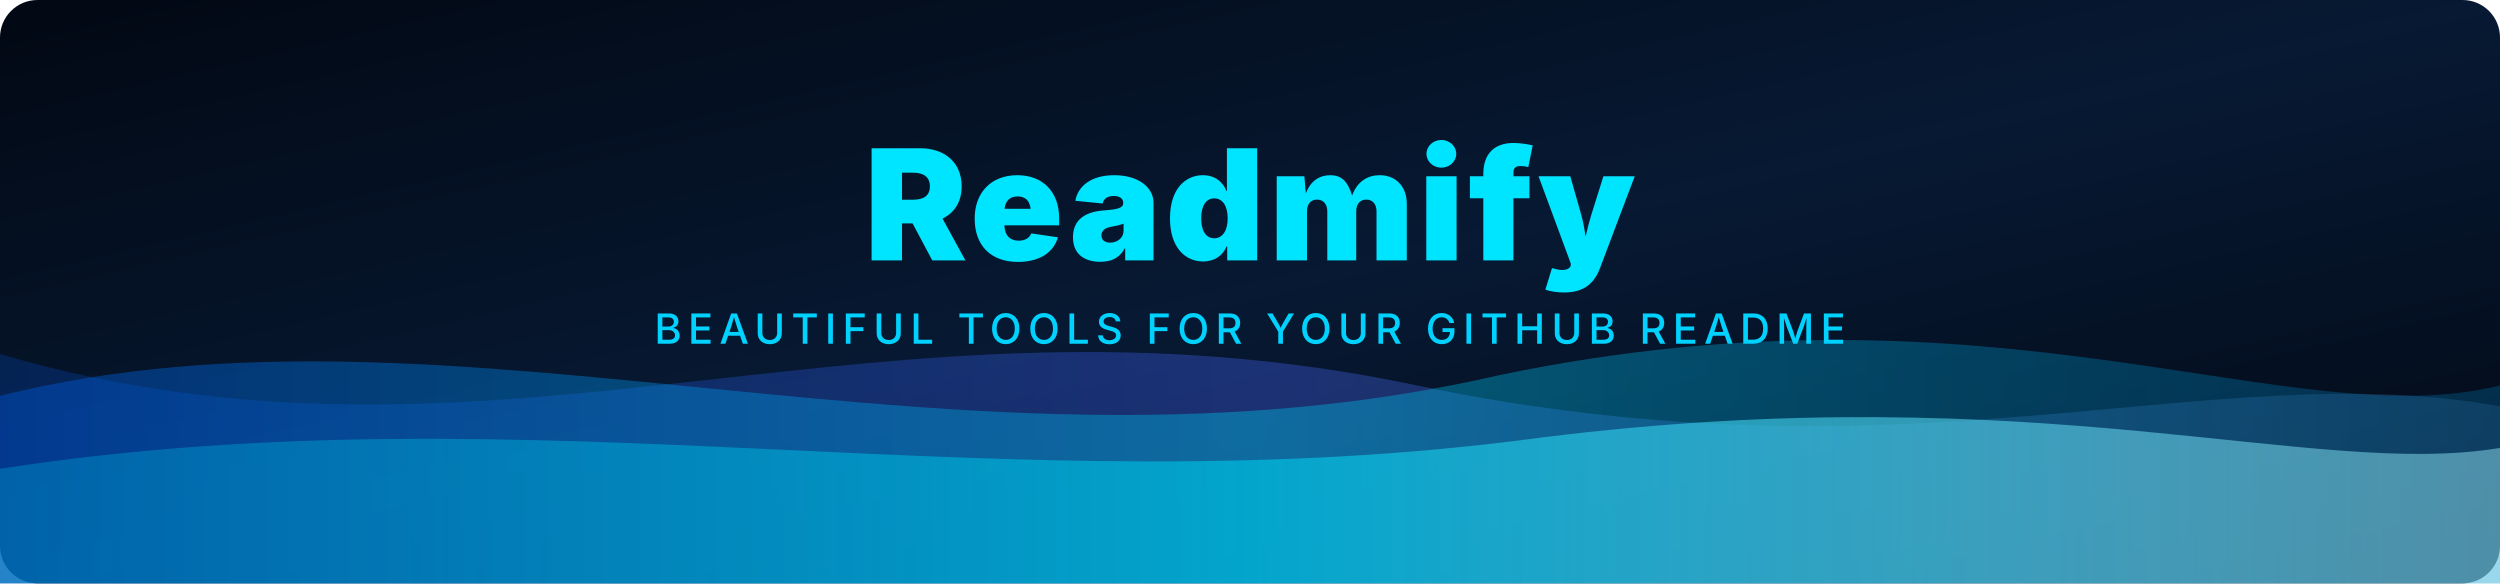
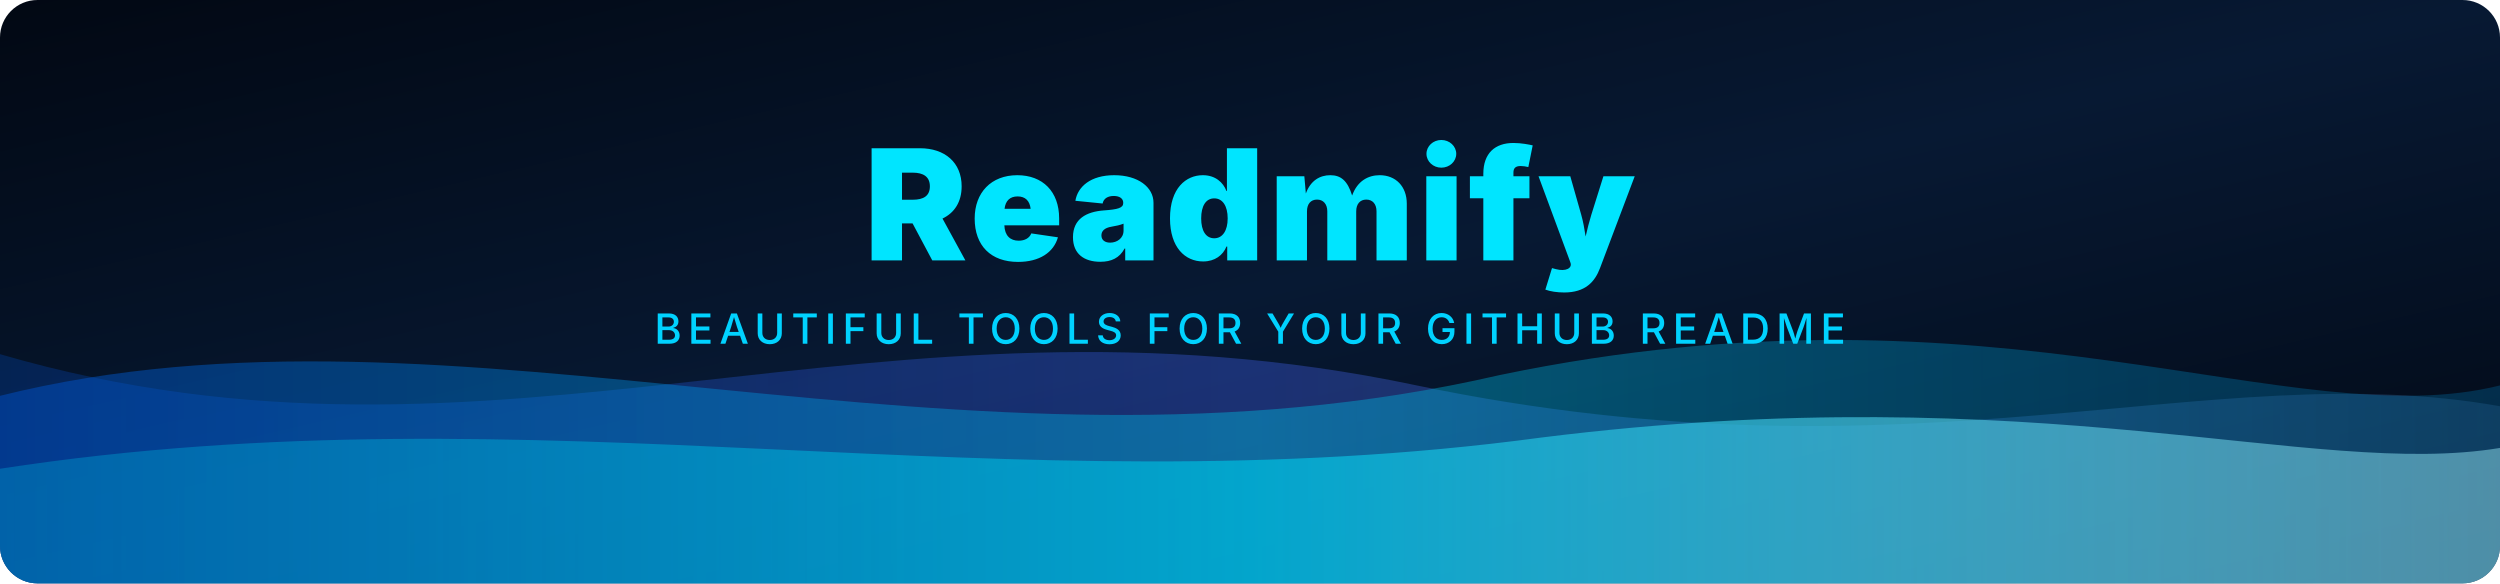
<svg xmlns="http://www.w3.org/2000/svg" viewBox="0 0 1200 280" width="100%" height="100%">
  <defs>
+     <clipPath id="cardClip">
+       <rect width="1200" height="280" rx="18" />
+     </clipPath>
    <linearGradient id="bgGrad" x1="0%" y1="0%" x2="100%" y2="100%">
      <stop offset="0%" stop-color="#020813" />
      <stop offset="50%" stop-color="#071933" />
      <stop offset="100%" stop-color="#020813" />
    </linearGradient>
    <linearGradient id="waveBack" x1="0%" y1="0%" x2="100%" y2="0%">
      <stop offset="0%" stop-color="#0052d4" stop-opacity="0.25" />
      <stop offset="50%" stop-color="#4364f7" stop-opacity="0.35" />
      <stop offset="100%" stop-color="#6fb1fc" stop-opacity="0.15" />
    </linearGradient>
    <linearGradient id="waveMid" x1="0%" y1="0%" x2="100%" y2="0%">
      <stop offset="0%" stop-color="#0052d4" stop-opacity="0.45" />
      <stop offset="50%" stop-color="#00b4d8" stop-opacity="0.45" />
      <stop offset="100%" stop-color="#0077b6" stop-opacity="0.3" />
    </linearGradient>
    <linearGradient id="waveFront" x1="0%" y1="0%" x2="100%" y2="0%">
      <stop offset="0%" stop-color="#0077b6" stop-opacity="0.65" />
      <stop offset="50%" stop-color="#00b4d8" stop-opacity="0.8" />
      <stop offset="100%" stop-color="#90e0ef" stop-opacity="0.5" />
    </linearGradient>
  </defs>
-   <rect width="1200" height="280" rx="18" fill="url(#bgGrad)" />
-   <path d="M0,170 C240,240 420,130 680,185 C920,235 1060,170 1200,195 L1200,280 L0,280 Z" fill="url(#waveBack)" />
-   <path d="M0,190 C220,135 460,240 720,180 C960,130 1100,210 1200,185 L1200,280 L0,280 Z" fill="url(#waveMid)" />
-   <path d="M0,225 C260,185 480,245 740,210 C980,180 1110,230 1200,215 L1200,280 L0,280 Z" fill="url(#waveFront)" />
-   <text x="600" y="125" text-anchor="middle" font-family="-apple-system, BlinkMacSystemFont, sans-serif" font-weight="900" font-size="74" fill="#00e5ff" letter-spacing="2">Readmify</text>
-   <text x="600" y="165" text-anchor="middle" font-family="-apple-system, BlinkMacSystemFont, sans-serif" font-weight="500" font-size="20" fill="#00d2ff" letter-spacing="3">BEAUTIFUL TOOLS FOR YOUR GITHUB README</text>
+   <g clip-path="url(#cardClip)">
+     <rect width="1200" height="280" fill="url(#bgGrad)" />
+     <path d="M0,170 C240,240 420,130 680,185 C920,235 1060,170 1200,195 L1200,280 L0,280 Z" fill="url(#waveBack)" />
+     <path d="M0,190 C220,135 460,240 720,180 C960,130 1100,210 1200,185 L1200,280 L0,280 Z" fill="url(#waveMid)" />
+     <path d="M0,225 C260,185 480,245 740,210 C980,180 1110,230 1200,215 L1200,280 L0,280 Z" fill="url(#waveFront)" />
+     <text x="600" y="125" text-anchor="middle" font-family="-apple-system, BlinkMacSystemFont, sans-serif" font-weight="900" font-size="74" fill="#00e5ff" letter-spacing="2">Readmify</text>
+     <text x="600" y="165" text-anchor="middle" font-family="-apple-system, BlinkMacSystemFont, sans-serif" font-weight="500" font-size="20" fill="#00d2ff" letter-spacing="3">BEAUTIFUL TOOLS FOR YOUR GITHUB README</text>
+   </g>
</svg>
